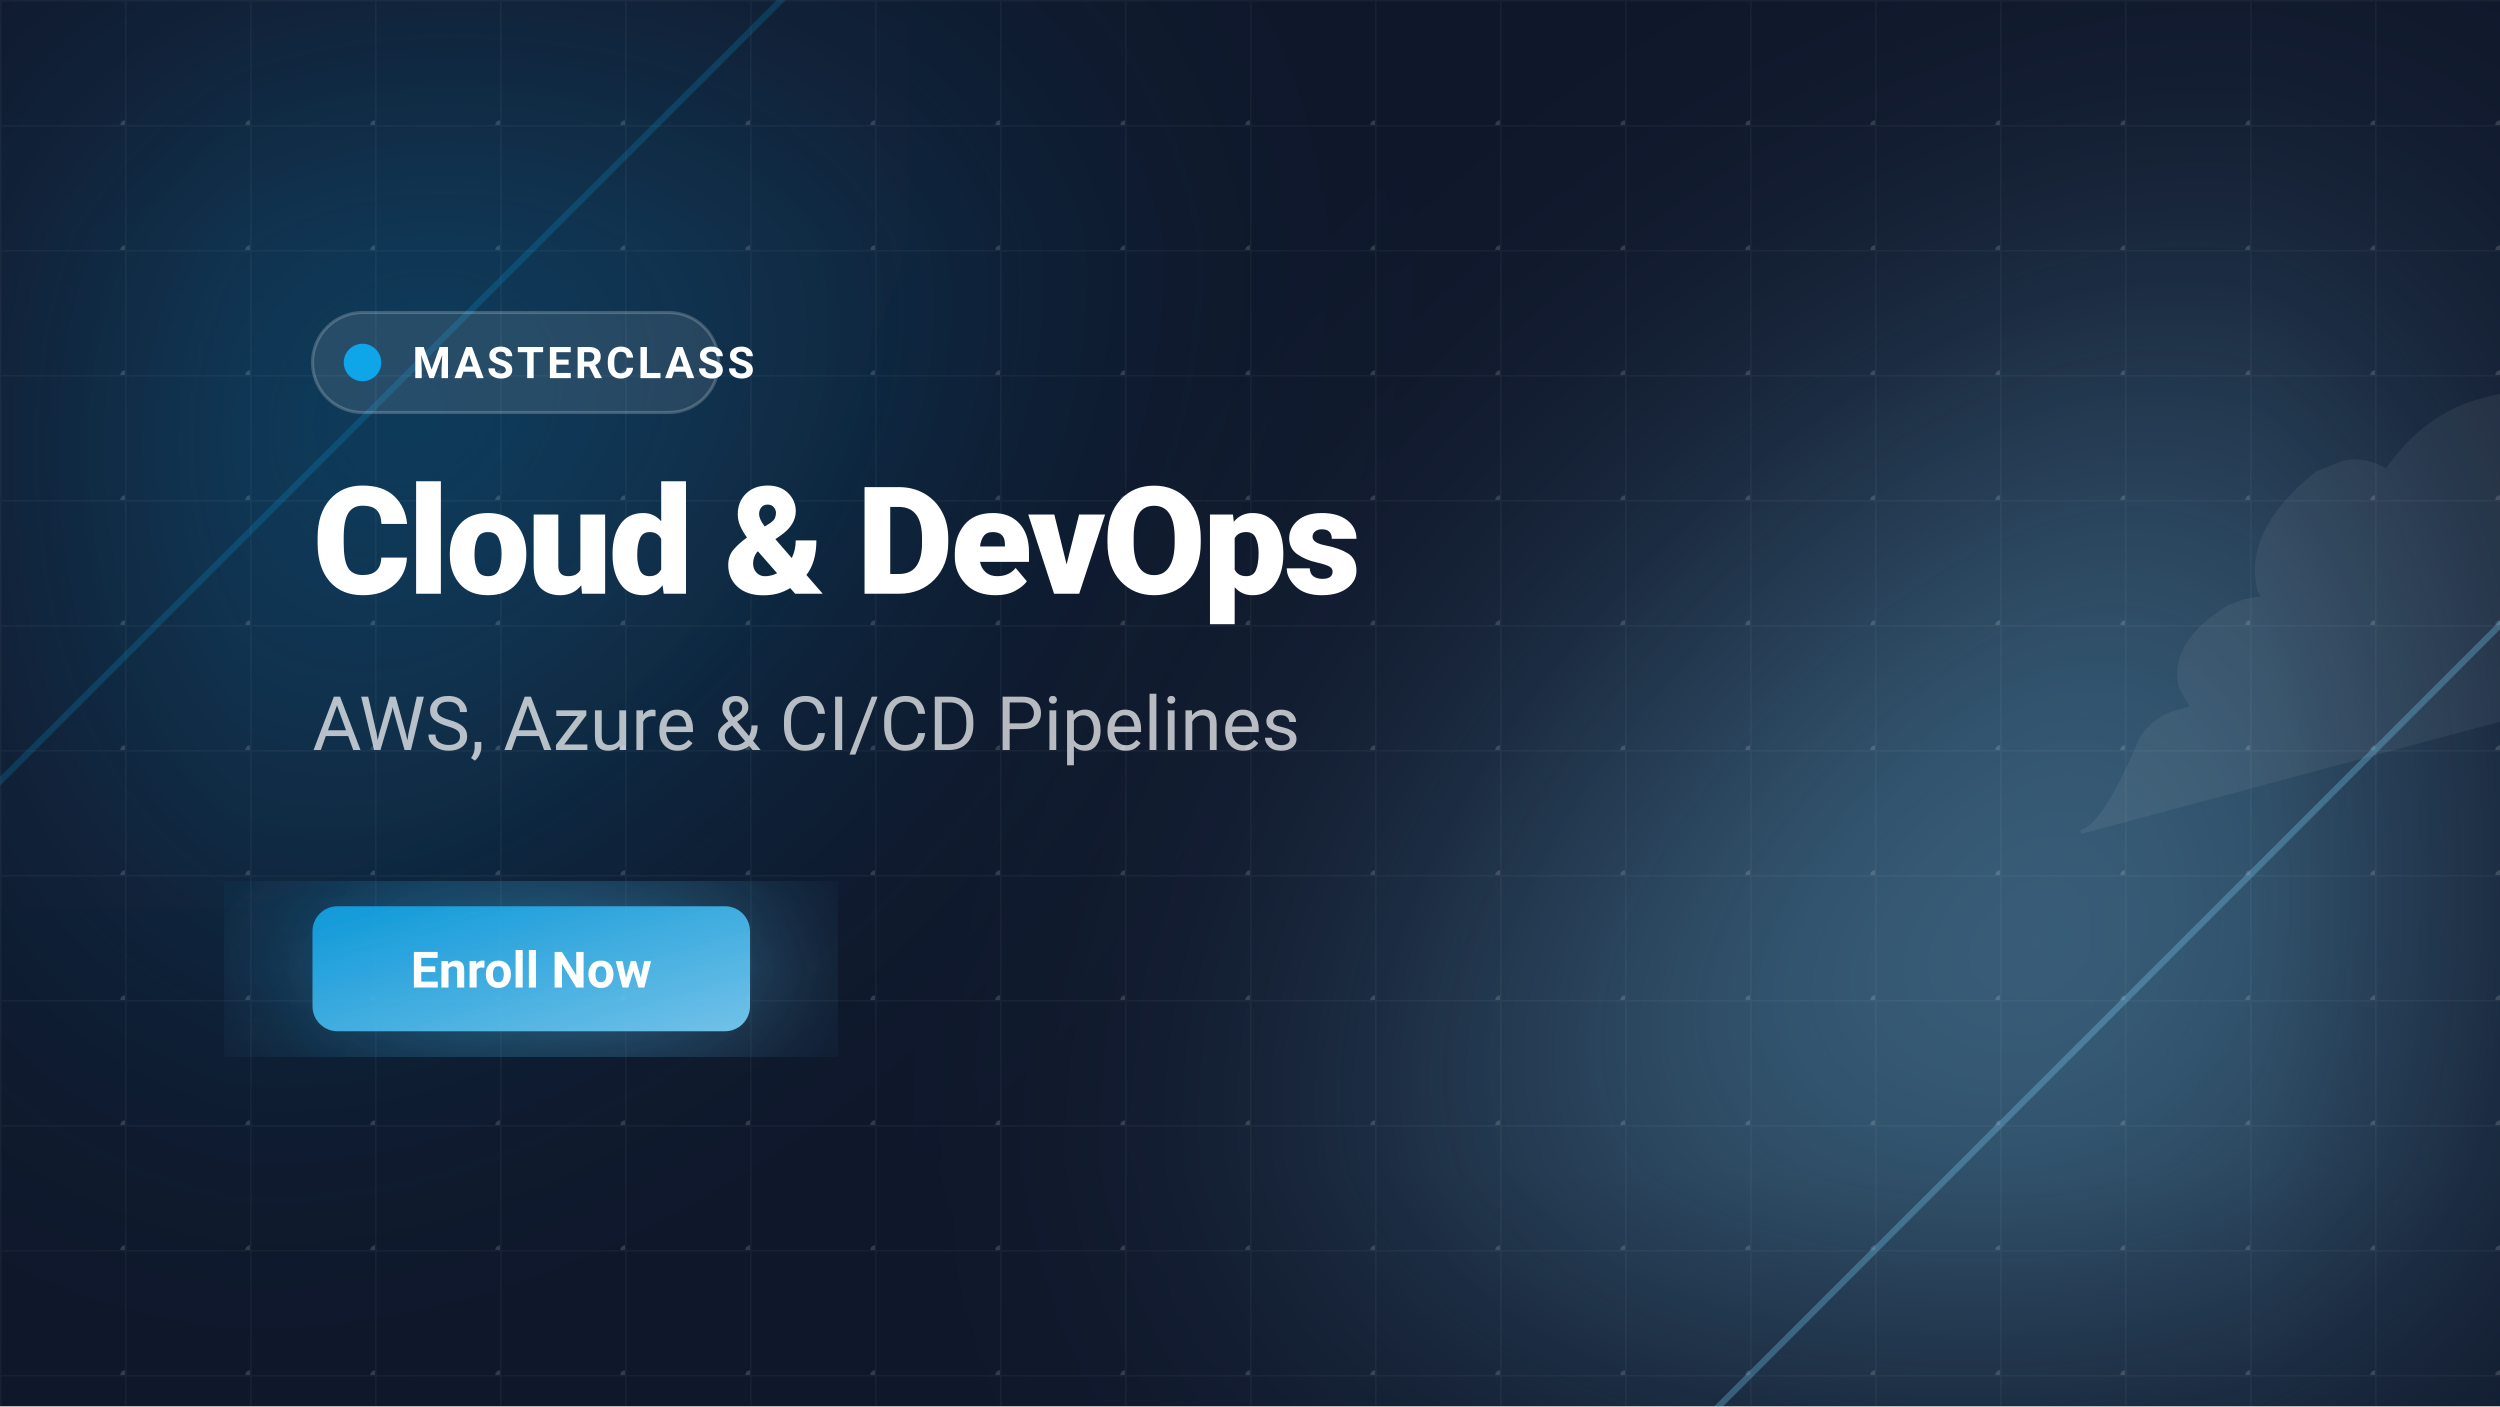
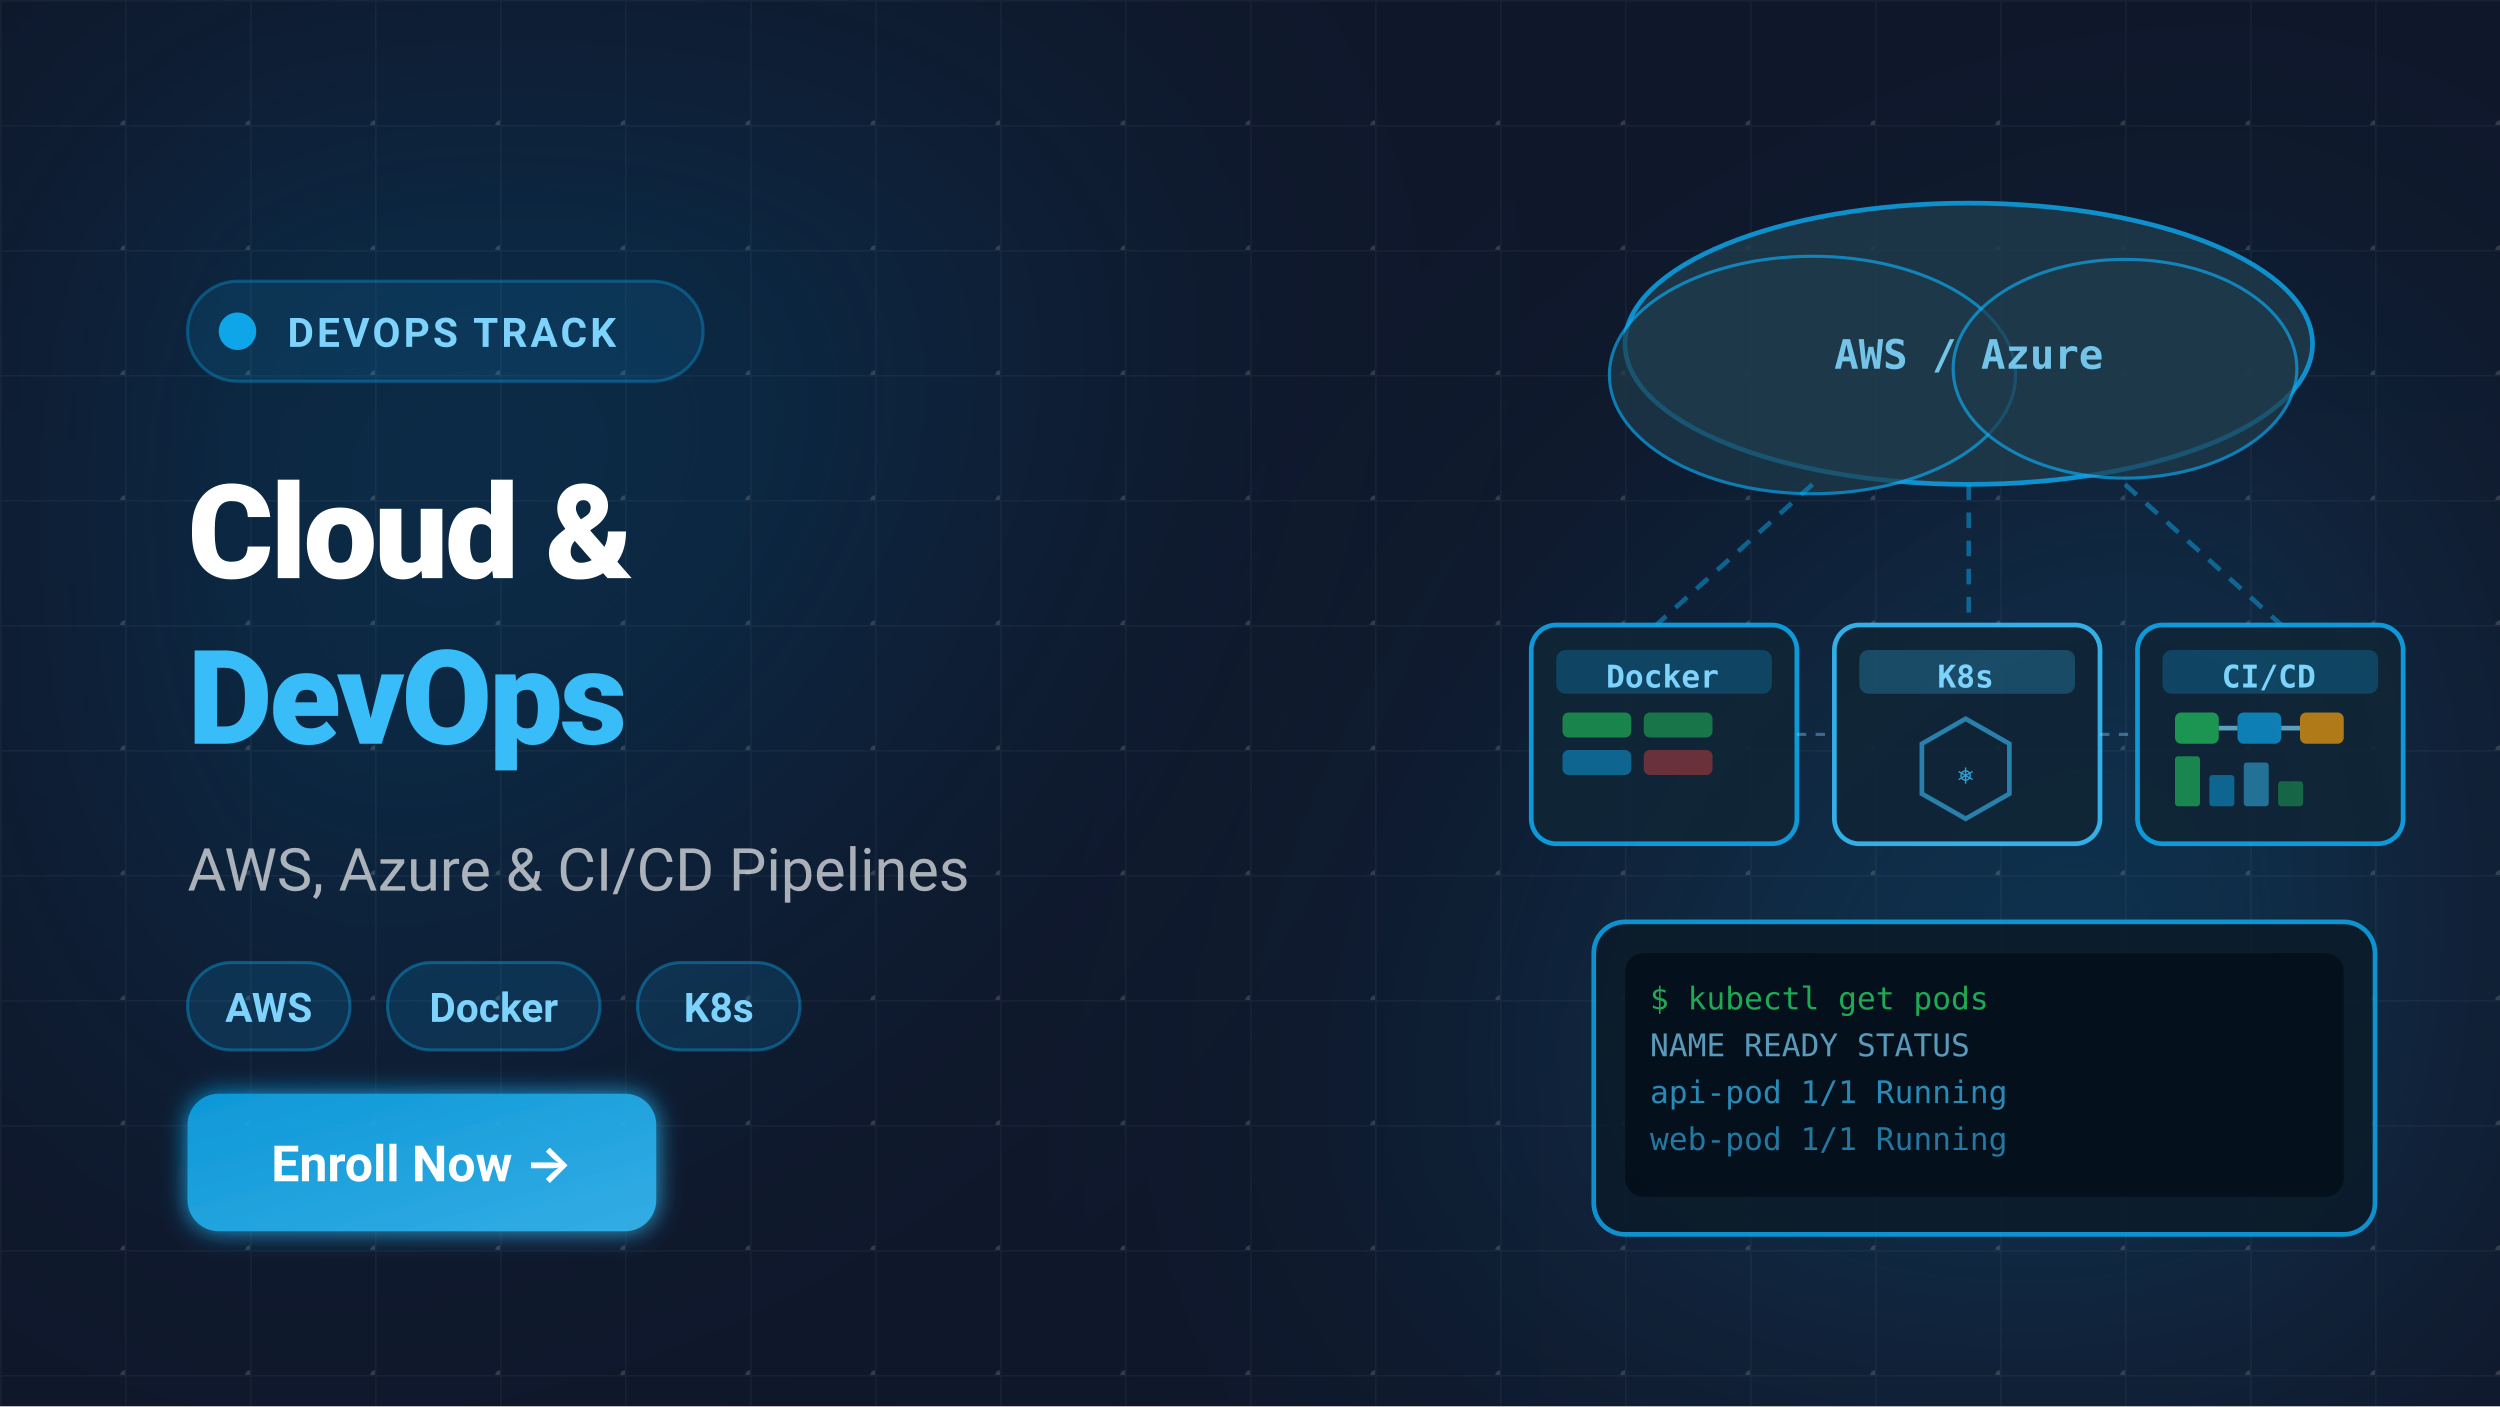
<svg xmlns="http://www.w3.org/2000/svg" width="800" height="450" viewBox="0 0 800 450" fill="none">
  <defs>
-     <linearGradient id="bgGrad" x1="0%" y1="0%" x2="100%" y2="100%">
+     <linearGradient id="cloudGrad" x1="0%" y1="0%" x2="100%" y2="100%">
      <stop offset="0%" stop-color="#0EA5E9" />
-       <stop offset="100%" stop-color="#7DD3FC" />
+       <stop offset="100%" stop-color="#38BDF8" />
    </linearGradient>
-     <pattern id="gridPattern" width="40" height="40" patternUnits="userSpaceOnUse">
+     <pattern id="cloudGrid" width="40" height="40" patternUnits="userSpaceOnUse">
      <path d="M 40 0 L 0 0 0 40" fill="none" stroke="rgba(255,255,255,0.04)" stroke-width="1" />
      <circle cx="40" cy="40" r="1.5" fill="rgba(255,255,255,0.15)" />
    </pattern>
-     <filter id="glow" x="-20%" y="-20%" width="140%" height="140%">
-       <feGaussianBlur stdDeviation="30" result="blur" />
+     <filter id="cloudSoftGlow" x="-50%" y="-50%" width="200%" height="200%">
+       <feGaussianBlur stdDeviation="80" />
+     </filter>
+     <filter id="cloudGlow" x="-20%" y="-20%" width="140%" height="140%">
+       <feGaussianBlur stdDeviation="4" result="blur" />
      <feComposite in="SourceGraphic" in2="blur" operator="over" />
-     </filter>
-     <filter id="softGlow" x="-50%" y="-50%" width="200%" height="200%">
-       <feGaussianBlur stdDeviation="80" />
    </filter>
  </defs>
  <rect width="800" height="450" fill="#0F172A" />
-   <circle cx="0" cy="0" r="300" fill="#0EA5E9" opacity="0.3" filter="url(#softGlow)" />
-   <circle cx="800" cy="450" r="350" fill="#7DD3FC" opacity="0.4" filter="url(#softGlow)" />
-   <rect width="800" height="450" fill="url(#gridPattern)" />
-   <text x="700" y="350" font-size="280" font-family="sans-serif" font-weight="900" fill="rgba(255,255,255,0.06)" text-anchor="middle" dominant-baseline="middle" style="transform: rotate(-15deg); transform-origin: 700px 350px;">☁️</text>
-   <path d="M -100 350 L 300 -50" stroke="#0EA5E9" stroke-width="2" stroke-opacity="0.2" />
-   <path d="M 500 500 L 900 100" stroke="#7DD3FC" stroke-width="2" stroke-opacity="0.3" />
-   <g transform="translate(100, 100)">
-     <rect x="0" y="0" width="130" height="32" rx="16" fill="rgba(255,255,255,0.1)" stroke="rgba(255,255,255,0.2)" stroke-width="1" />
+   <circle cx="70" cy="70" r="260" fill="#0369A1" opacity="0.25" filter="url(#cloudSoftGlow)" />
+   <circle cx="760" cy="400" r="270" fill="#0EA5E9" opacity="0.2" filter="url(#cloudSoftGlow)" />
+   <rect width="800" height="450" fill="url(#cloudGrid)" />
+   <ellipse cx="630" cy="110" rx="110" ry="45" fill="#1E3A4A" stroke="#0EA5E9" stroke-width="1.5" opacity="0.85" />
+   <ellipse cx="580" cy="120" rx="65" ry="38" fill="#1E3A4A" stroke="#0EA5E9" stroke-width="1" opacity="0.7" />
+   <ellipse cx="680" cy="118" rx="55" ry="35" fill="#1E3A4A" stroke="#0EA5E9" stroke-width="1" opacity="0.7" />
+   <text x="630" y="118" text-anchor="middle" fill="#7DD3FC" font-size="13" font-family="monospace" font-weight="700" opacity="0.9">AWS / Azure</text>
+   <line x1="580" y1="155" x2="530" y2="200" stroke="#0EA5E9" stroke-width="1.5" stroke-dasharray="5,4" opacity="0.5" />
+   <line x1="630" y1="155" x2="630" y2="200" stroke="#0EA5E9" stroke-width="1.5" stroke-dasharray="5,4" opacity="0.5" />
+   <line x1="680" y1="155" x2="730" y2="200" stroke="#0EA5E9" stroke-width="1.5" stroke-dasharray="5,4" opacity="0.5" />
+   <rect x="490" y="200" width="85" height="70" rx="8" fill="#0F2535" stroke="#0EA5E9" stroke-width="1.5" opacity="0.9" />
+   <rect x="498" y="208" width="69" height="14" rx="3" fill="#0EA5E9" opacity="0.25" />
+   <text x="532" y="220" text-anchor="middle" fill="#7DD3FC" font-size="10" font-family="monospace" font-weight="700">Docker</text>
+   <rect x="500" y="228" width="22" height="8" rx="2" fill="#22C55E" opacity="0.6" />
+   <rect x="526" y="228" width="22" height="8" rx="2" fill="#22C55E" opacity="0.5" />
+   <rect x="500" y="240" width="22" height="8" rx="2" fill="#0EA5E9" opacity="0.5" />
+   <rect x="526" y="240" width="22" height="8" rx="2" fill="#EF4444" opacity="0.4" />
+   <rect x="587" y="200" width="85" height="70" rx="8" fill="#0F2535" stroke="#38BDF8" stroke-width="1.5" opacity="0.9" />
+   <rect x="595" y="208" width="69" height="14" rx="3" fill="#38BDF8" opacity="0.25" />
+   <text x="629" y="220" text-anchor="middle" fill="#7DD3FC" font-size="10" font-family="monospace" font-weight="700">K8s</text>
+   <polygon points="629,230 643,238 643,254 629,262 615,254 615,238" fill="none" stroke="#38BDF8" stroke-width="1.5" opacity="0.6" />
+   <text x="629" y="251" text-anchor="middle" fill="#38BDF8" font-size="9" font-family="monospace" opacity="0.8">⎈</text>
+   <rect x="684" y="200" width="85" height="70" rx="8" fill="#0F2535" stroke="#0EA5E9" stroke-width="1.5" opacity="0.9" />
+   <rect x="692" y="208" width="69" height="14" rx="3" fill="#0EA5E9" opacity="0.25" />
+   <text x="726" y="220" text-anchor="middle" fill="#7DD3FC" font-size="10" font-family="monospace" font-weight="700">CI/CD</text>
+   <rect x="696" y="228" width="14" height="10" rx="2" fill="#22C55E" opacity="0.7" />
+   <line x1="710" y1="233" x2="716" y2="233" stroke="#7DD3FC" stroke-width="1.5" opacity="0.7" />
+   <rect x="716" y="228" width="14" height="10" rx="2" fill="#0EA5E9" opacity="0.7" />
+   <line x1="730" y1="233" x2="736" y2="233" stroke="#7DD3FC" stroke-width="1.5" opacity="0.7" />
+   <rect x="736" y="228" width="14" height="10" rx="2" fill="#F59E0B" opacity="0.7" />
+   <rect x="696" y="242" width="8" height="16" rx="1" fill="#22C55E" opacity="0.6" />
+   <rect x="707" y="248" width="8" height="10" rx="1" fill="#0EA5E9" opacity="0.5" />
+   <rect x="718" y="244" width="8" height="14" rx="1" fill="#38BDF8" opacity="0.5" />
+   <rect x="729" y="250" width="8" height="8" rx="1" fill="#22C55E" opacity="0.4" />
+   <line x1="575" y1="235" x2="587" y2="235" stroke="#7DD3FC" stroke-width="1" stroke-dasharray="3,3" opacity="0.4" />
+   <line x1="672" y1="235" x2="684" y2="235" stroke="#7DD3FC" stroke-width="1" stroke-dasharray="3,3" opacity="0.4" />
+   <rect x="510" y="295" width="250" height="100" rx="10" fill="#0A1A28" stroke="#0EA5E9" stroke-width="1.5" opacity="0.85" />
+   <rect x="520" y="305" width="230" height="78" rx="6" fill="#020D18" opacity="0.8" />
+   <text x="528" y="323" fill="#22C55E" font-size="10" font-family="monospace" opacity="0.85">$ kubectl get pods</text>
+   <text x="528" y="338" fill="#7DD3FC" font-size="10" font-family="monospace" opacity="0.7">NAME         READY  STATUS</text>
+   <text x="528" y="353" fill="#38BDF8" font-size="10" font-family="monospace" opacity="0.7">api-pod      1/1    Running</text>
+   <text x="528" y="368" fill="#38BDF8" font-size="10" font-family="monospace" opacity="0.6">web-pod      1/1    Running</text>
+   <g transform="translate(60, 90)">
+     <rect x="0" y="0" width="165" height="32" rx="16" fill="rgba(14,165,233,0.12)" stroke="rgba(14,165,233,0.35)" stroke-width="1" />
    <circle cx="16" cy="16" r="6" fill="#0EA5E9" />
-     <text x="32" y="21" fill="#ffffff" font-size="14" font-family="Segoe UI, -apple-system, Roboto, sans-serif" font-weight="600" letter-spacing="1">MASTERCLASS</text>
-     <text x="0" y="90" fill="#ffffff" font-size="48" font-family="Segoe UI, -apple-system, Roboto, sans-serif" font-weight="800" letter-spacing="-1">Cloud &amp; DevOps</text>
-     <text x="0" y="140" fill="rgba(255,255,255,0.7)" font-size="24" font-family="Segoe UI, -apple-system, Roboto, sans-serif" font-weight="400">AWS, Azure &amp; CI/CD Pipelines</text>
-     <rect x="0" y="190" width="140" height="40" rx="8" fill="url(#bgGrad)" filter="url(#glow)" opacity="0.9" />
-     <text x="70" y="216" fill="#ffffff" font-size="16" font-family="Segoe UI, -apple-system, Roboto, sans-serif" font-weight="700" text-anchor="middle">Enroll Now</text>
+     <text x="32" y="21" fill="#7DD3FC" font-size="13" font-family="Segoe UI, -apple-system, Roboto, sans-serif" font-weight="700" letter-spacing="1">DEVOPS TRACK</text>
+     <text x="0" y="95" fill="#ffffff" font-size="42" font-family="Segoe UI, -apple-system, Roboto, sans-serif" font-weight="800" letter-spacing="-1">Cloud &amp;</text>
+     <text x="0" y="148" fill="#38BDF8" font-size="42" font-family="Segoe UI, -apple-system, Roboto, sans-serif" font-weight="800" letter-spacing="-1">DevOps</text>
+     <text x="0" y="195" fill="rgba(255,255,255,0.65)" font-size="19" font-family="Segoe UI, -apple-system, Roboto, sans-serif" font-weight="400">AWS, Azure &amp; CI/CD Pipelines</text>
+     <rect x="0" y="218" width="52" height="28" rx="14" fill="rgba(14,165,233,0.15)" stroke="rgba(14,165,233,0.4)" stroke-width="1" />
+     <text x="26" y="237" text-anchor="middle" fill="#7DD3FC" font-size="13" font-family="Segoe UI, -apple-system, Roboto, sans-serif" font-weight="600">AWS</text>
+     <rect x="64" y="218" width="68" height="28" rx="14" fill="rgba(14,165,233,0.15)" stroke="rgba(14,165,233,0.4)" stroke-width="1" />
+     <text x="98" y="237" text-anchor="middle" fill="#7DD3FC" font-size="13" font-family="Segoe UI, -apple-system, Roboto, sans-serif" font-weight="600">Docker</text>
+     <rect x="144" y="218" width="52" height="28" rx="14" fill="rgba(14,165,233,0.15)" stroke="rgba(14,165,233,0.4)" stroke-width="1" />
+     <text x="170" y="237" text-anchor="middle" fill="#7DD3FC" font-size="13" font-family="Segoe UI, -apple-system, Roboto, sans-serif" font-weight="600">K8s</text>
+     <rect x="0" y="260" width="150" height="44" rx="10" fill="url(#cloudGrad)" opacity="0.9" filter="url(#cloudGlow)" />
+     <text x="75" y="288" fill="#ffffff" font-size="16" font-family="Segoe UI, -apple-system, Roboto, sans-serif" font-weight="700" text-anchor="middle">Enroll Now →</text>
  </g>
</svg>
